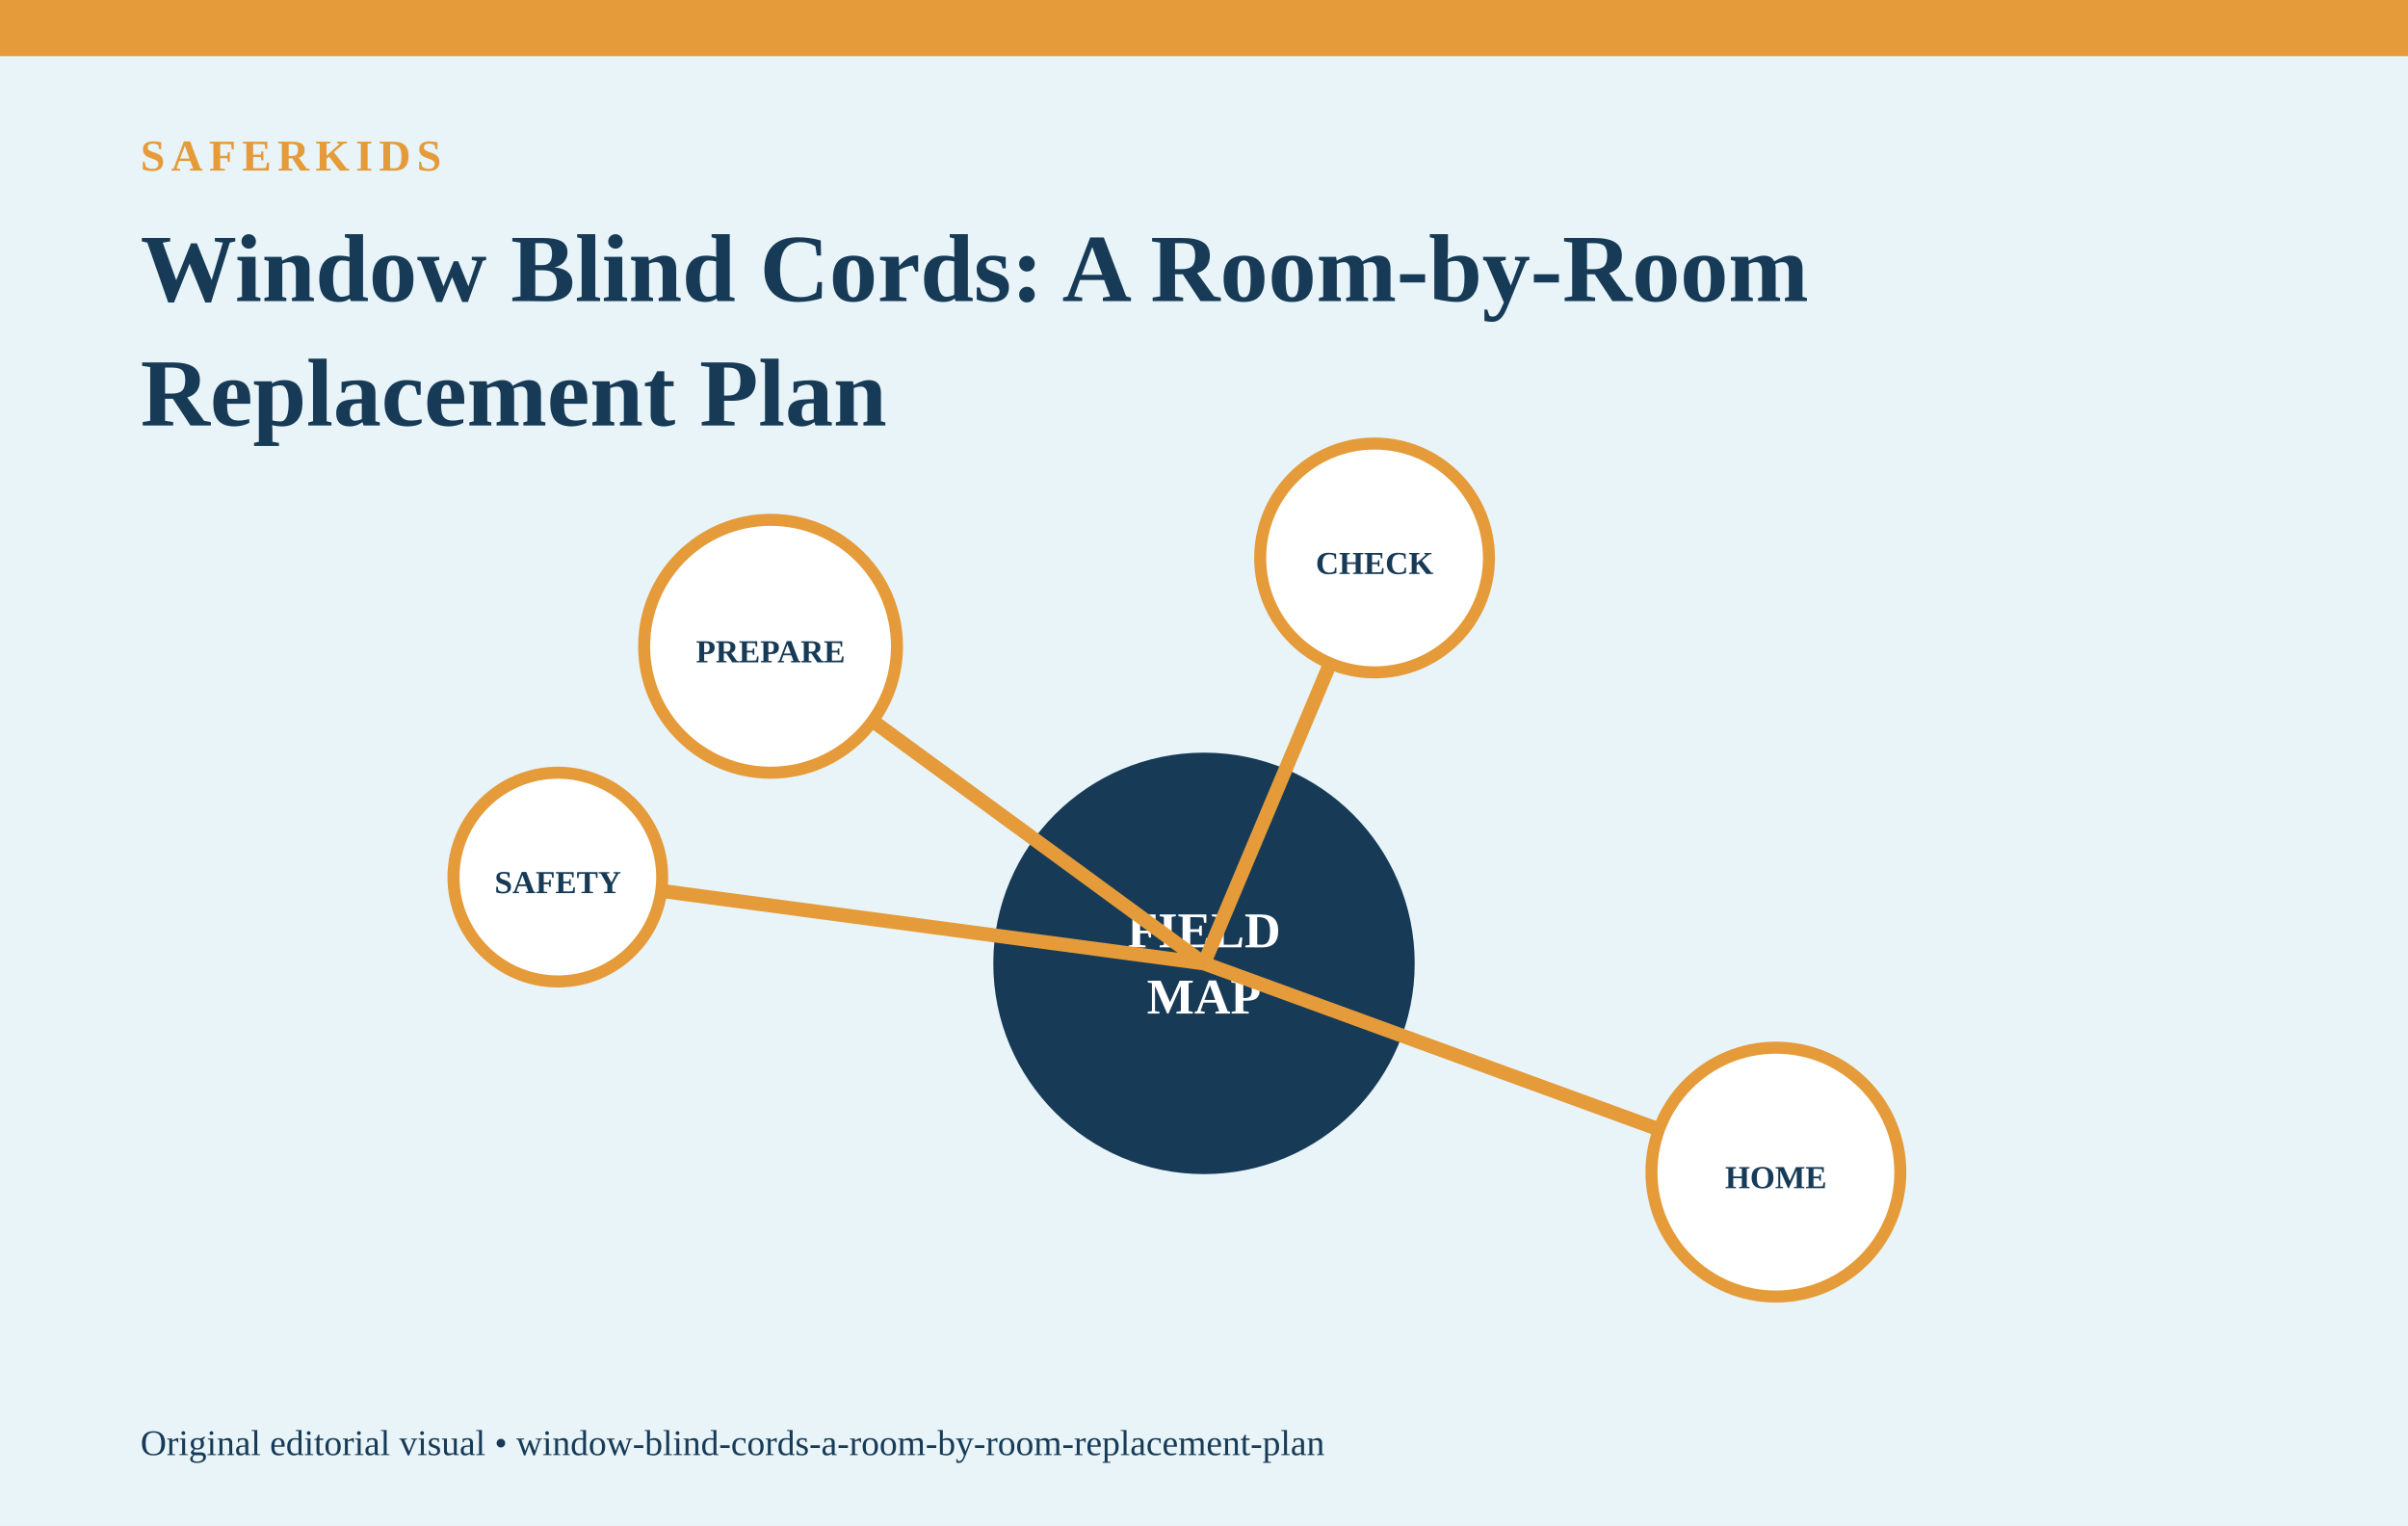
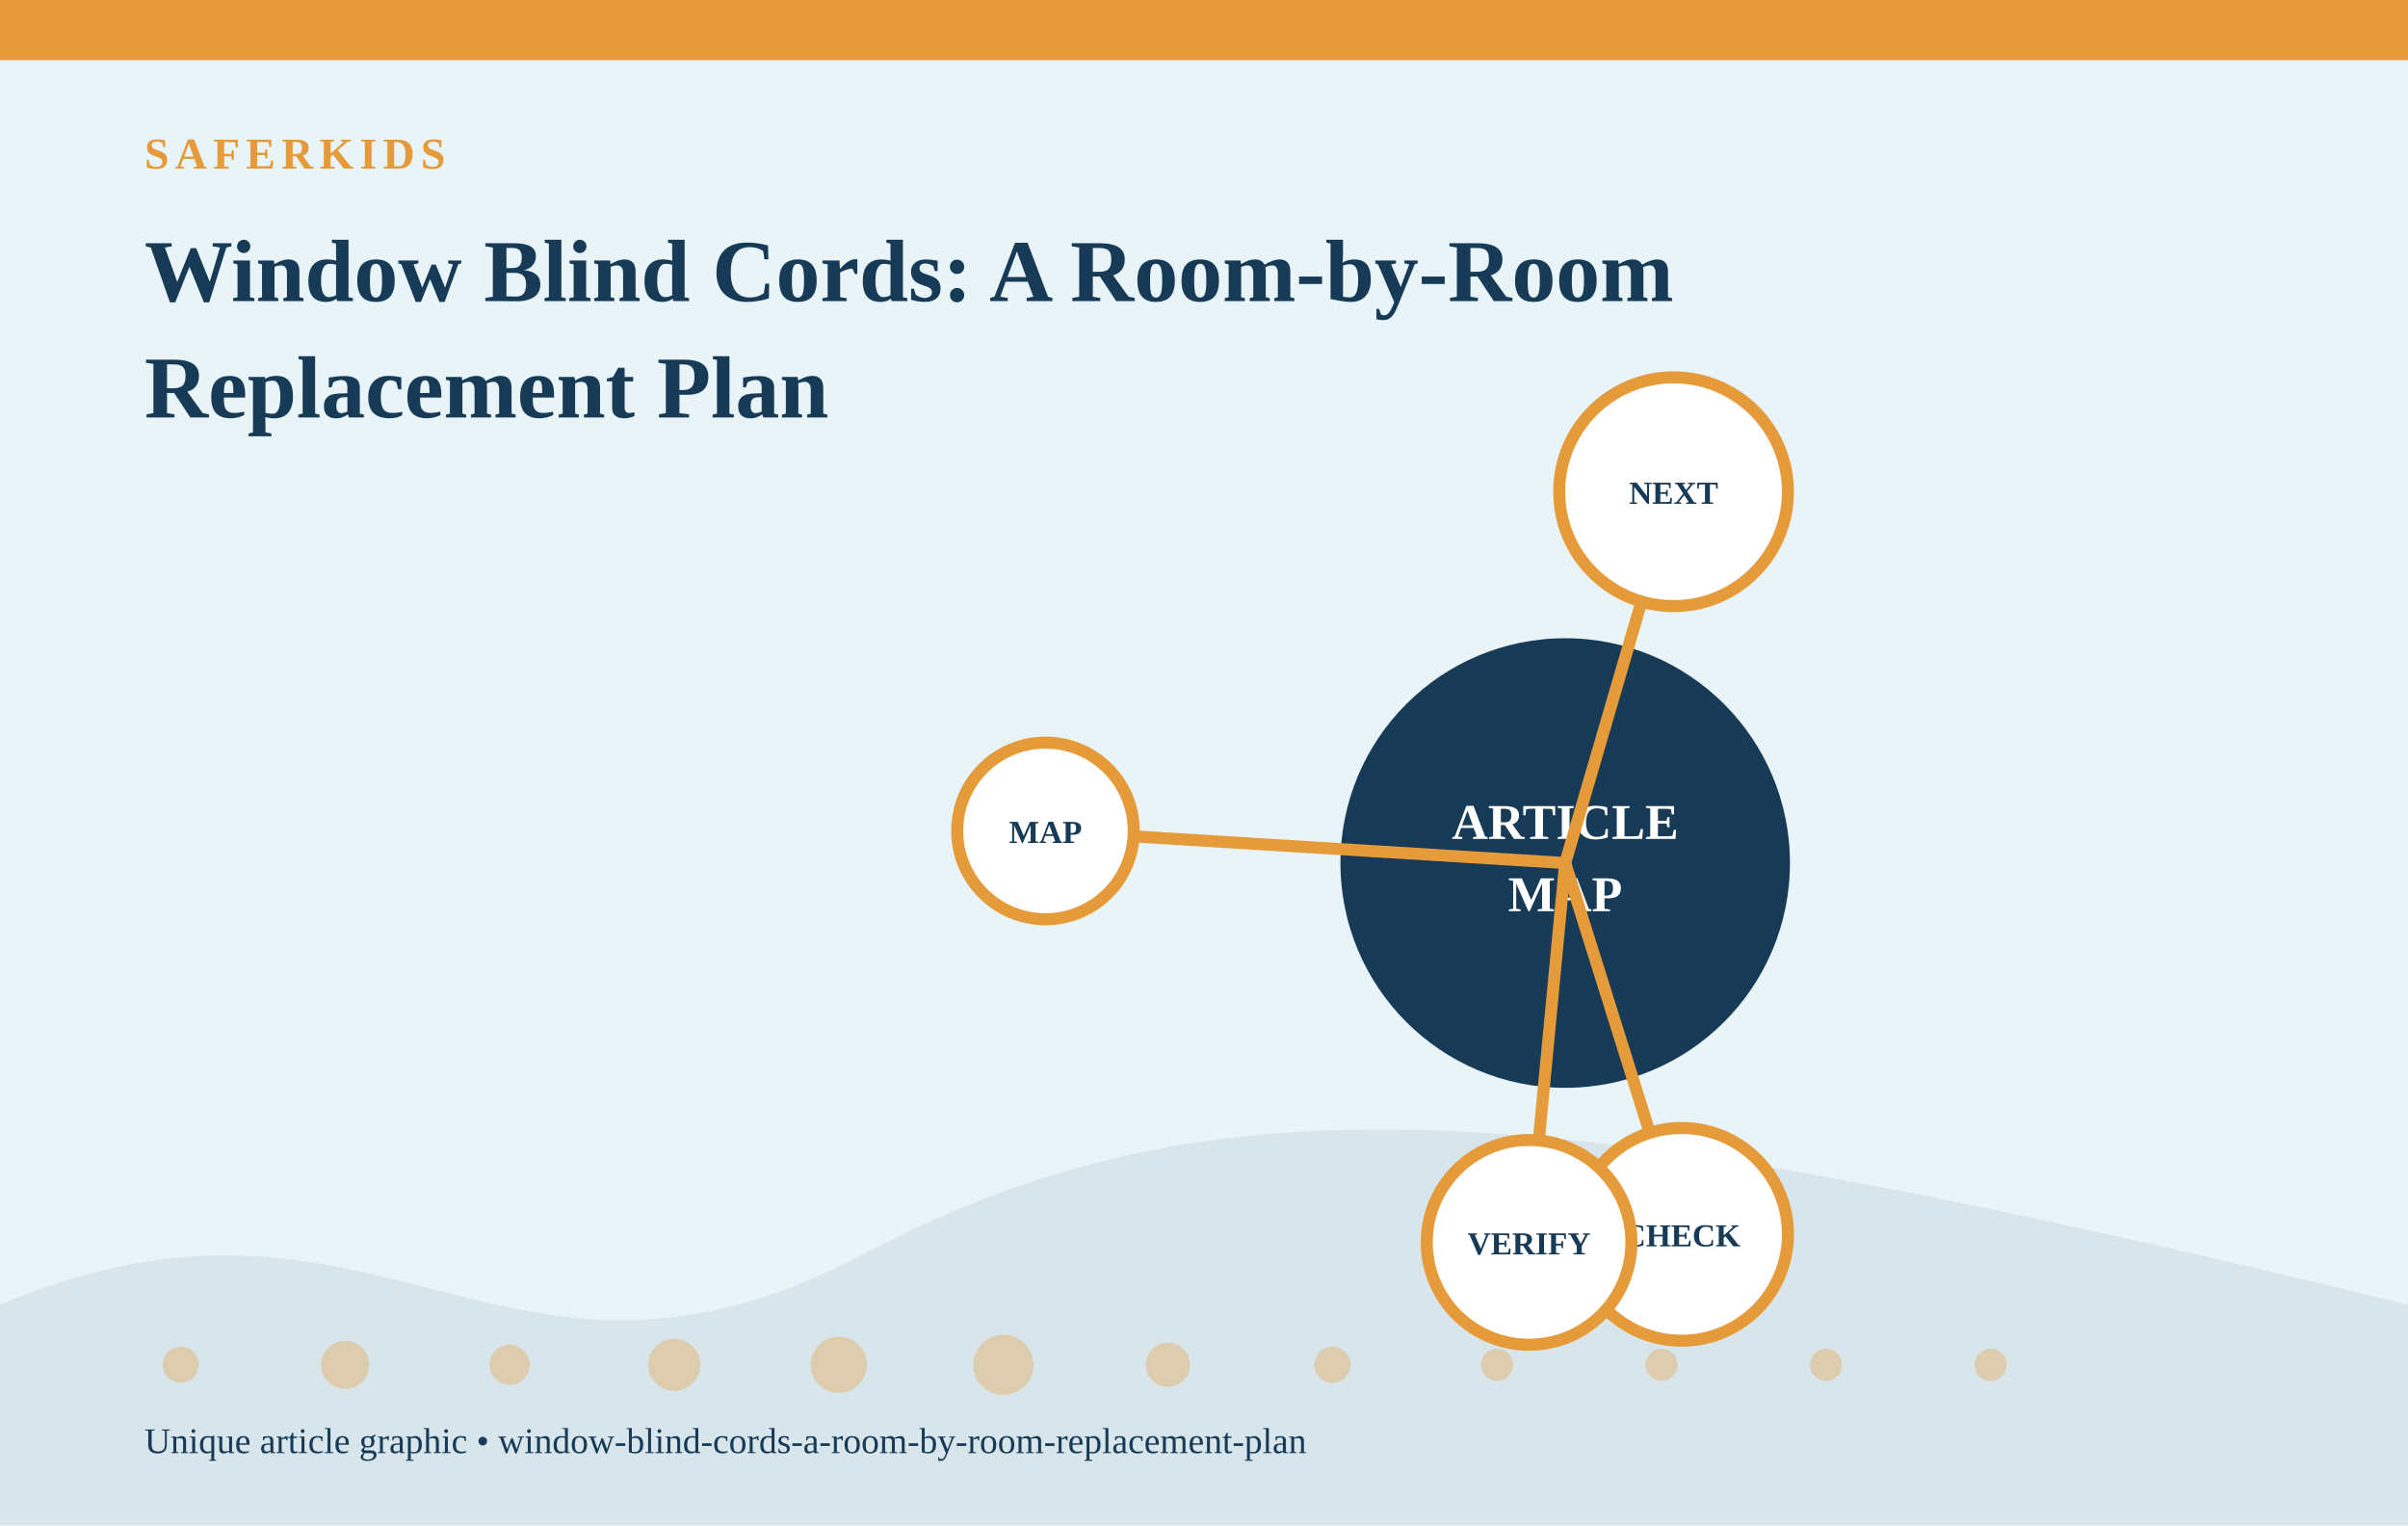
- <svg xmlns="http://www.w3.org/2000/svg" width="1200" height="760" viewBox="0 0 1200 760" role="img" aria-labelledby="t d">
-   <rect width="1200" height="760" fill="#E8F4F8" />
-   <rect width="1200" height="28" fill="#E59B3A" />
-   <text x="70" y="85" fill="#E59B3A" font-size="22" font-weight="700" letter-spacing="3">SAFERKIDS</text>
-   <text x="70" y="150" fill="#173B57" font-size="48" font-weight="700">Window Blind Cords: A Room-by-Room</text>
-   <text x="70" y="212" fill="#173B57" font-size="48" font-weight="700">Replacement Plan</text>
-   <circle cx="600" cy="480" r="105" fill="#173B57" />
-   <text x="600" y="472" text-anchor="middle" fill="white" font-size="25" font-weight="700">FIELD</text>
-   <text x="600" y="505" text-anchor="middle" fill="white" font-size="25" font-weight="700">MAP</text>
-   <g>
-     <line x1="600" y1="480" x2="885" y2="584" stroke="#E59B3A" stroke-width="7" />
-     <circle cx="885" cy="584" r="62" fill="white" stroke="#E59B3A" stroke-width="6" />
-     <text x="885" y="592" text-anchor="middle" fill="#173B57" font-size="16" font-weight="700">HOME</text>
-   </g>
-   <g>
-     <line x1="600" y1="480" x2="278" y2="437" stroke="#E59B3A" stroke-width="7" />
-     <circle cx="278" cy="437" r="52" fill="white" stroke="#E59B3A" stroke-width="6" />
-     <text x="278" y="445" text-anchor="middle" fill="#173B57" font-size="16" font-weight="700">SAFETY</text>
-   </g>
-   <g>
-     <line x1="600" y1="480" x2="384" y2="322" stroke="#E59B3A" stroke-width="7" />
-     <circle cx="384" cy="322" r="63" fill="white" stroke="#E59B3A" stroke-width="6" />
-     <text x="384" y="330" text-anchor="middle" fill="#173B57" font-size="16" font-weight="700">PREPARE</text>
-   </g>
-   <g>
-     <line x1="600" y1="480" x2="685" y2="278" stroke="#E59B3A" stroke-width="7" />
-     <circle cx="685" cy="278" r="57" fill="white" stroke="#E59B3A" stroke-width="6" />
-     <text x="685" y="286" text-anchor="middle" fill="#173B57" font-size="16" font-weight="700">CHECK</text>
-   </g>
-   <text x="70" y="725" fill="#173B57" font-size="18">Original editorial visual • window-blind-cords-a-room-by-room-replacement-plan</text>
+ <svg xmlns="http://www.w3.org/2000/svg" width="1200" height="760" viewBox="0 0 1200 760" role="img" aria-labelledby="title desc">
+   <rect width="1200" height="760" fill="#e8f4f8" />
+   <rect width="1200" height="30" fill="#e59b3a" />
+   <path d="M0 650 C190 570 250 720 430 625 S780 548 1200 650 L1200 760 L0 760 Z" fill="#173b57" opacity="0.08" />
+   <text x="72" y="84" fill="#e59b3a" font-size="22" font-weight="800" letter-spacing="3">SAFERKIDS</text>
+   <text x="72" y="150" fill="#173b57" font-size="44" font-weight="800">Window Blind Cords: A Room-by-Room</text>
+   <text x="72" y="208" fill="#173b57" font-size="44" font-weight="800">Replacement Plan</text>
+   <circle cx="780" cy="430" r="112" fill="#173b57" />
+   <text x="780" y="418" text-anchor="middle" fill="white" font-size="25" font-weight="800">ARTICLE</text>
+   <text x="780" y="454" text-anchor="middle" fill="white" font-size="25" font-weight="800">MAP</text>
+   <line x1="780" y1="430" x2="838" y2="615" stroke="#e59b3a" stroke-width="6" />
+   <circle cx="838" cy="615" r="53" fill="white" stroke="#e59b3a" stroke-width="6" />
+   <text x="838" y="621" text-anchor="middle" fill="#173b57" font-size="16" font-weight="800">CHECK</text>
+   <line x1="780" y1="430" x2="762" y2="619" stroke="#e59b3a" stroke-width="6" />
+   <circle cx="762" cy="619" r="51" fill="white" stroke="#e59b3a" stroke-width="6" />
+   <text x="762" y="625" text-anchor="middle" fill="#173b57" font-size="16" font-weight="800">VERIFY</text>
+   <line x1="780" y1="430" x2="521" y2="414" stroke="#e59b3a" stroke-width="6" />
+   <circle cx="521" cy="414" r="44" fill="white" stroke="#e59b3a" stroke-width="6" />
+   <text x="521" y="420" text-anchor="middle" fill="#173b57" font-size="16" font-weight="800">MAP</text>
+   <line x1="780" y1="430" x2="834" y2="245" stroke="#e59b3a" stroke-width="6" />
+   <circle cx="834" cy="245" r="57" fill="white" stroke="#e59b3a" stroke-width="6" />
+   <text x="834" y="251" text-anchor="middle" fill="#173b57" font-size="16" font-weight="800">NEXT</text>
+   <circle cx="90" cy="680" r="9" fill="#e59b3a" opacity="0.35" />
+   <circle cx="172" cy="680" r="12" fill="#e59b3a" opacity="0.35" />
+   <circle cx="254" cy="680" r="10" fill="#e59b3a" opacity="0.35" />
+   <circle cx="336" cy="680" r="13" fill="#e59b3a" opacity="0.35" />
+   <circle cx="418" cy="680" r="14" fill="#e59b3a" opacity="0.35" />
+   <circle cx="500" cy="680" r="15" fill="#e59b3a" opacity="0.35" />
+   <circle cx="582" cy="680" r="11" fill="#e59b3a" opacity="0.35" />
+   <circle cx="664" cy="680" r="9" fill="#e59b3a" opacity="0.35" />
+   <circle cx="746" cy="680" r="8" fill="#e59b3a" opacity="0.35" />
+   <circle cx="828" cy="680" r="8" fill="#e59b3a" opacity="0.35" />
+   <circle cx="910" cy="680" r="8" fill="#e59b3a" opacity="0.35" />
+   <circle cx="992" cy="680" r="8" fill="#e59b3a" opacity="0.35" />
+   <text x="72" y="724" fill="#173b57" font-size="18">Unique article graphic • window-blind-cords-a-room-by-room-replacement-plan</text>
</svg>
